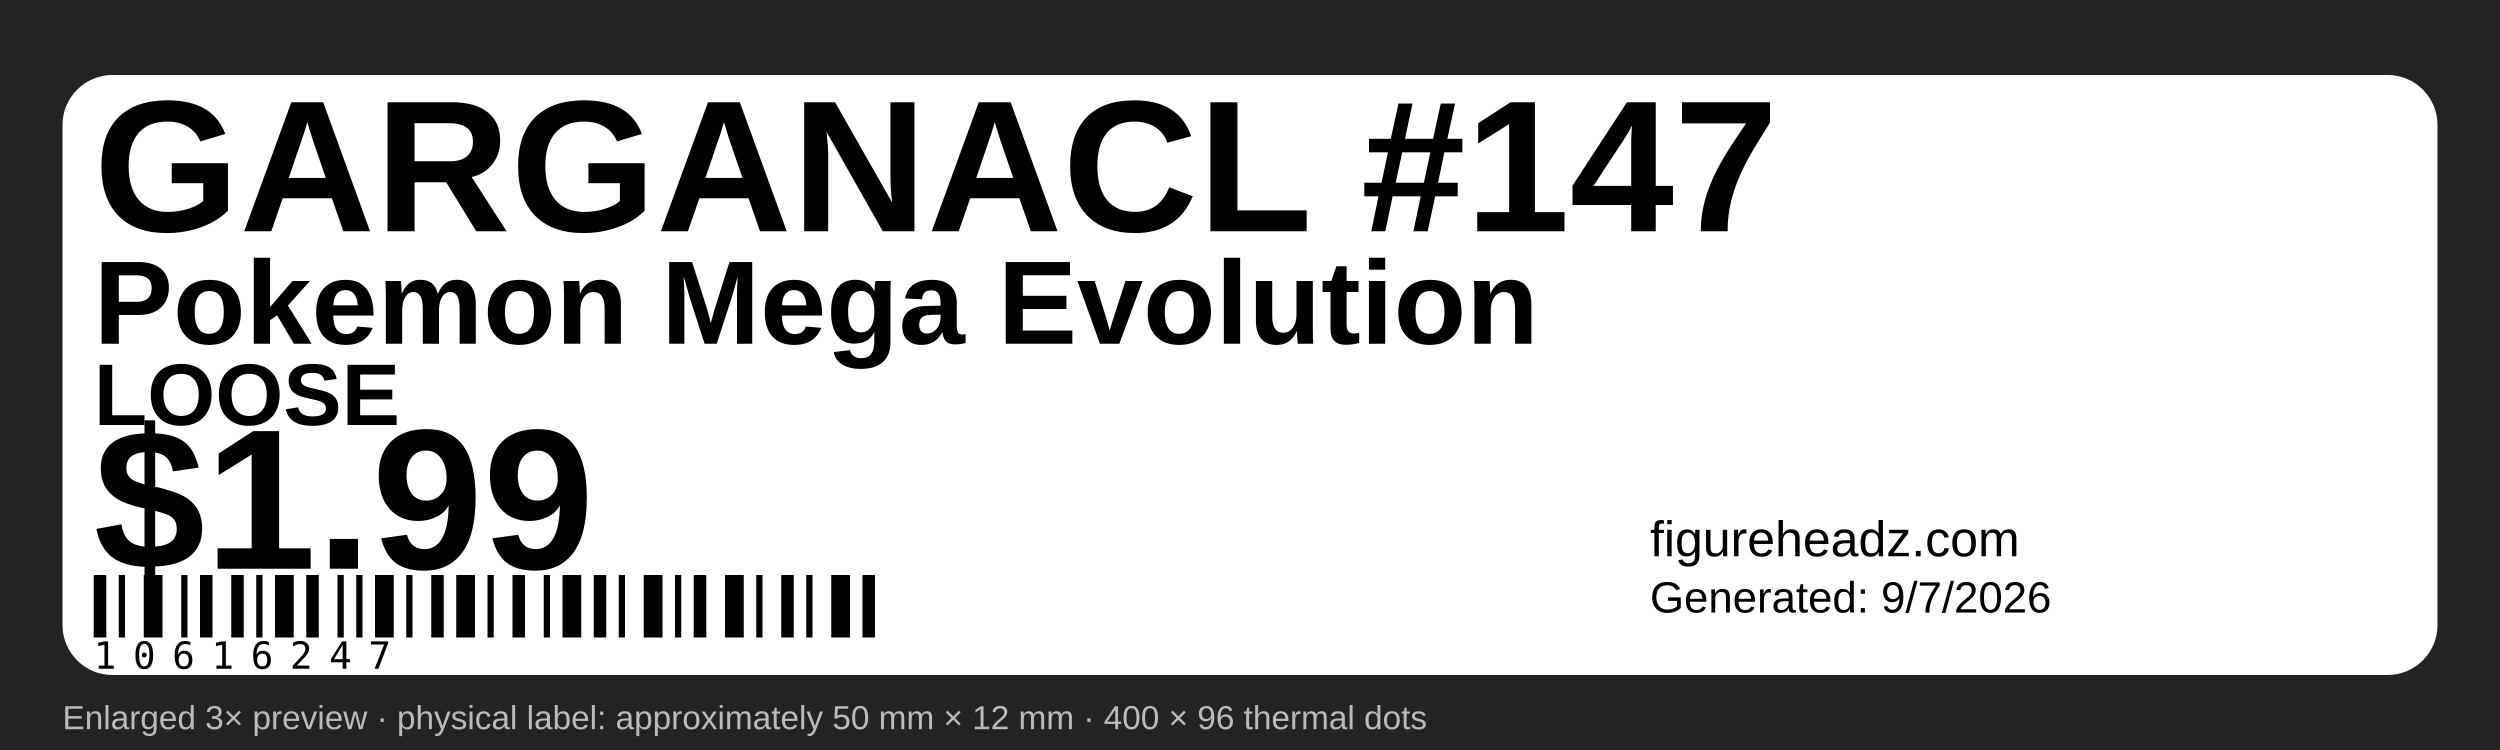
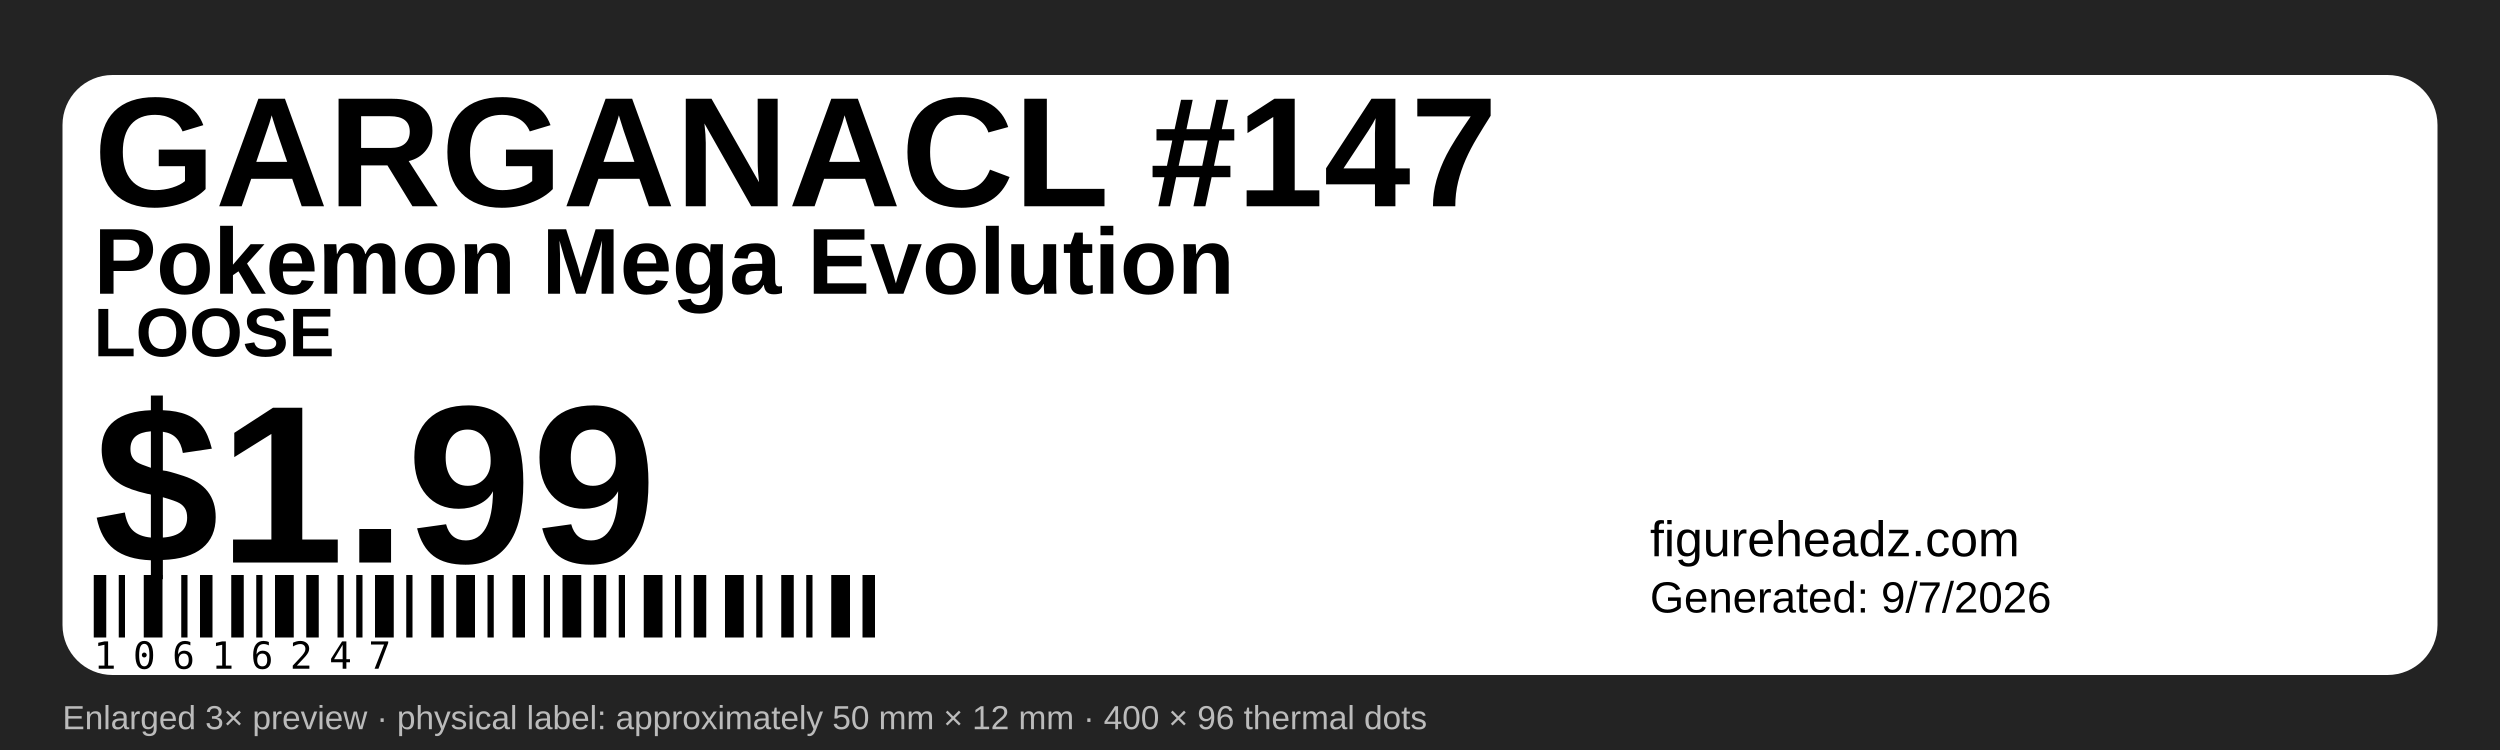
<svg xmlns="http://www.w3.org/2000/svg" width="1200" height="360" viewBox="0 0 1200 360">
  <rect width="1200" height="360" fill="#232323" />
  <rect x="30" y="36" width="1140" height="288" rx="24" fill="#fff" />
-   <text x="45" y="111" fill="#000" font-family="Arial,sans-serif" font-size="90" font-weight="900">GARGANACL #147</text>
-   <text x="45" y="165" fill="#000" font-family="Arial,sans-serif" font-size="57" font-weight="800">Pokemon Mega Evolution</text>
-   <text x="45" y="204" fill="#000" font-family="Arial,sans-serif" font-size="42" font-weight="700">LOOSE</text>
-   <text x="45" y="273" fill="#000" font-family="Arial,sans-serif" font-size="96" font-weight="900">$1.99</text>
+   <text x="45" y="99" fill="#000" font-family="Arial,sans-serif" font-size="75" font-weight="900">GARGANACL #147</text>
+   <text x="45" y="141" fill="#000" font-family="Arial,sans-serif" font-size="45" font-weight="800">Pokemon Mega Evolution</text>
+   <text x="45" y="171" fill="#000" font-family="Arial,sans-serif" font-size="33" font-weight="700">LOOSE</text>
+   <text x="45" y="270" fill="#000" font-family="Arial,sans-serif" font-size="108" font-weight="900">$1.99</text>
  <g fill="#000">
    <rect x="45" y="276" width="6" height="30" />
    <rect x="57" y="276" width="3" height="30" />
    <rect x="69" y="276" width="9" height="30" />
    <rect x="87" y="276" width="3" height="30" />
    <rect x="96" y="276" width="6" height="30" />
    <rect x="111" y="276" width="6" height="30" />
    <rect x="123" y="276" width="3" height="30" />
    <rect x="132" y="276" width="9" height="30" />
    <rect x="147" y="276" width="6" height="30" />
    <rect x="162" y="276" width="3" height="30" />
    <rect x="171" y="276" width="3" height="30" />
    <rect x="180" y="276" width="9" height="30" />
    <rect x="195" y="276" width="3" height="30" />
    <rect x="207" y="276" width="6" height="30" />
    <rect x="219" y="276" width="9" height="30" />
    <rect x="234" y="276" width="3" height="30" />
    <rect x="246" y="276" width="6" height="30" />
    <rect x="261" y="276" width="3" height="30" />
    <rect x="270" y="276" width="9" height="30" />
    <rect x="285" y="276" width="6" height="30" />
    <rect x="297" y="276" width="3" height="30" />
    <rect x="309" y="276" width="9" height="30" />
    <rect x="324" y="276" width="3" height="30" />
    <rect x="333" y="276" width="6" height="30" />
    <rect x="348" y="276" width="9" height="30" />
    <rect x="363" y="276" width="3" height="30" />
    <rect x="375" y="276" width="6" height="30" />
    <rect x="387" y="276" width="3" height="30" />
    <rect x="399" y="276" width="9" height="30" />
    <rect x="414" y="276" width="6" height="30" />
  </g>
  <text x="792" y="267" fill="#000" font-family="Arial,sans-serif" font-size="24">figureheadz.com</text>
  <text x="792" y="294" fill="#000" font-family="Arial,sans-serif" font-size="21">Generated: 9/7/2026</text>
  <text x="45" y="321" fill="#000" font-family="monospace" font-size="18" letter-spacing="8">10616247</text>
  <text x="30" y="350" fill="#bbb" font-family="Arial,sans-serif" font-size="16">
    Enlarged 3× preview · physical label: approximately 50 mm × 12 mm · 400 × 96 thermal dots
  </text>
</svg>
